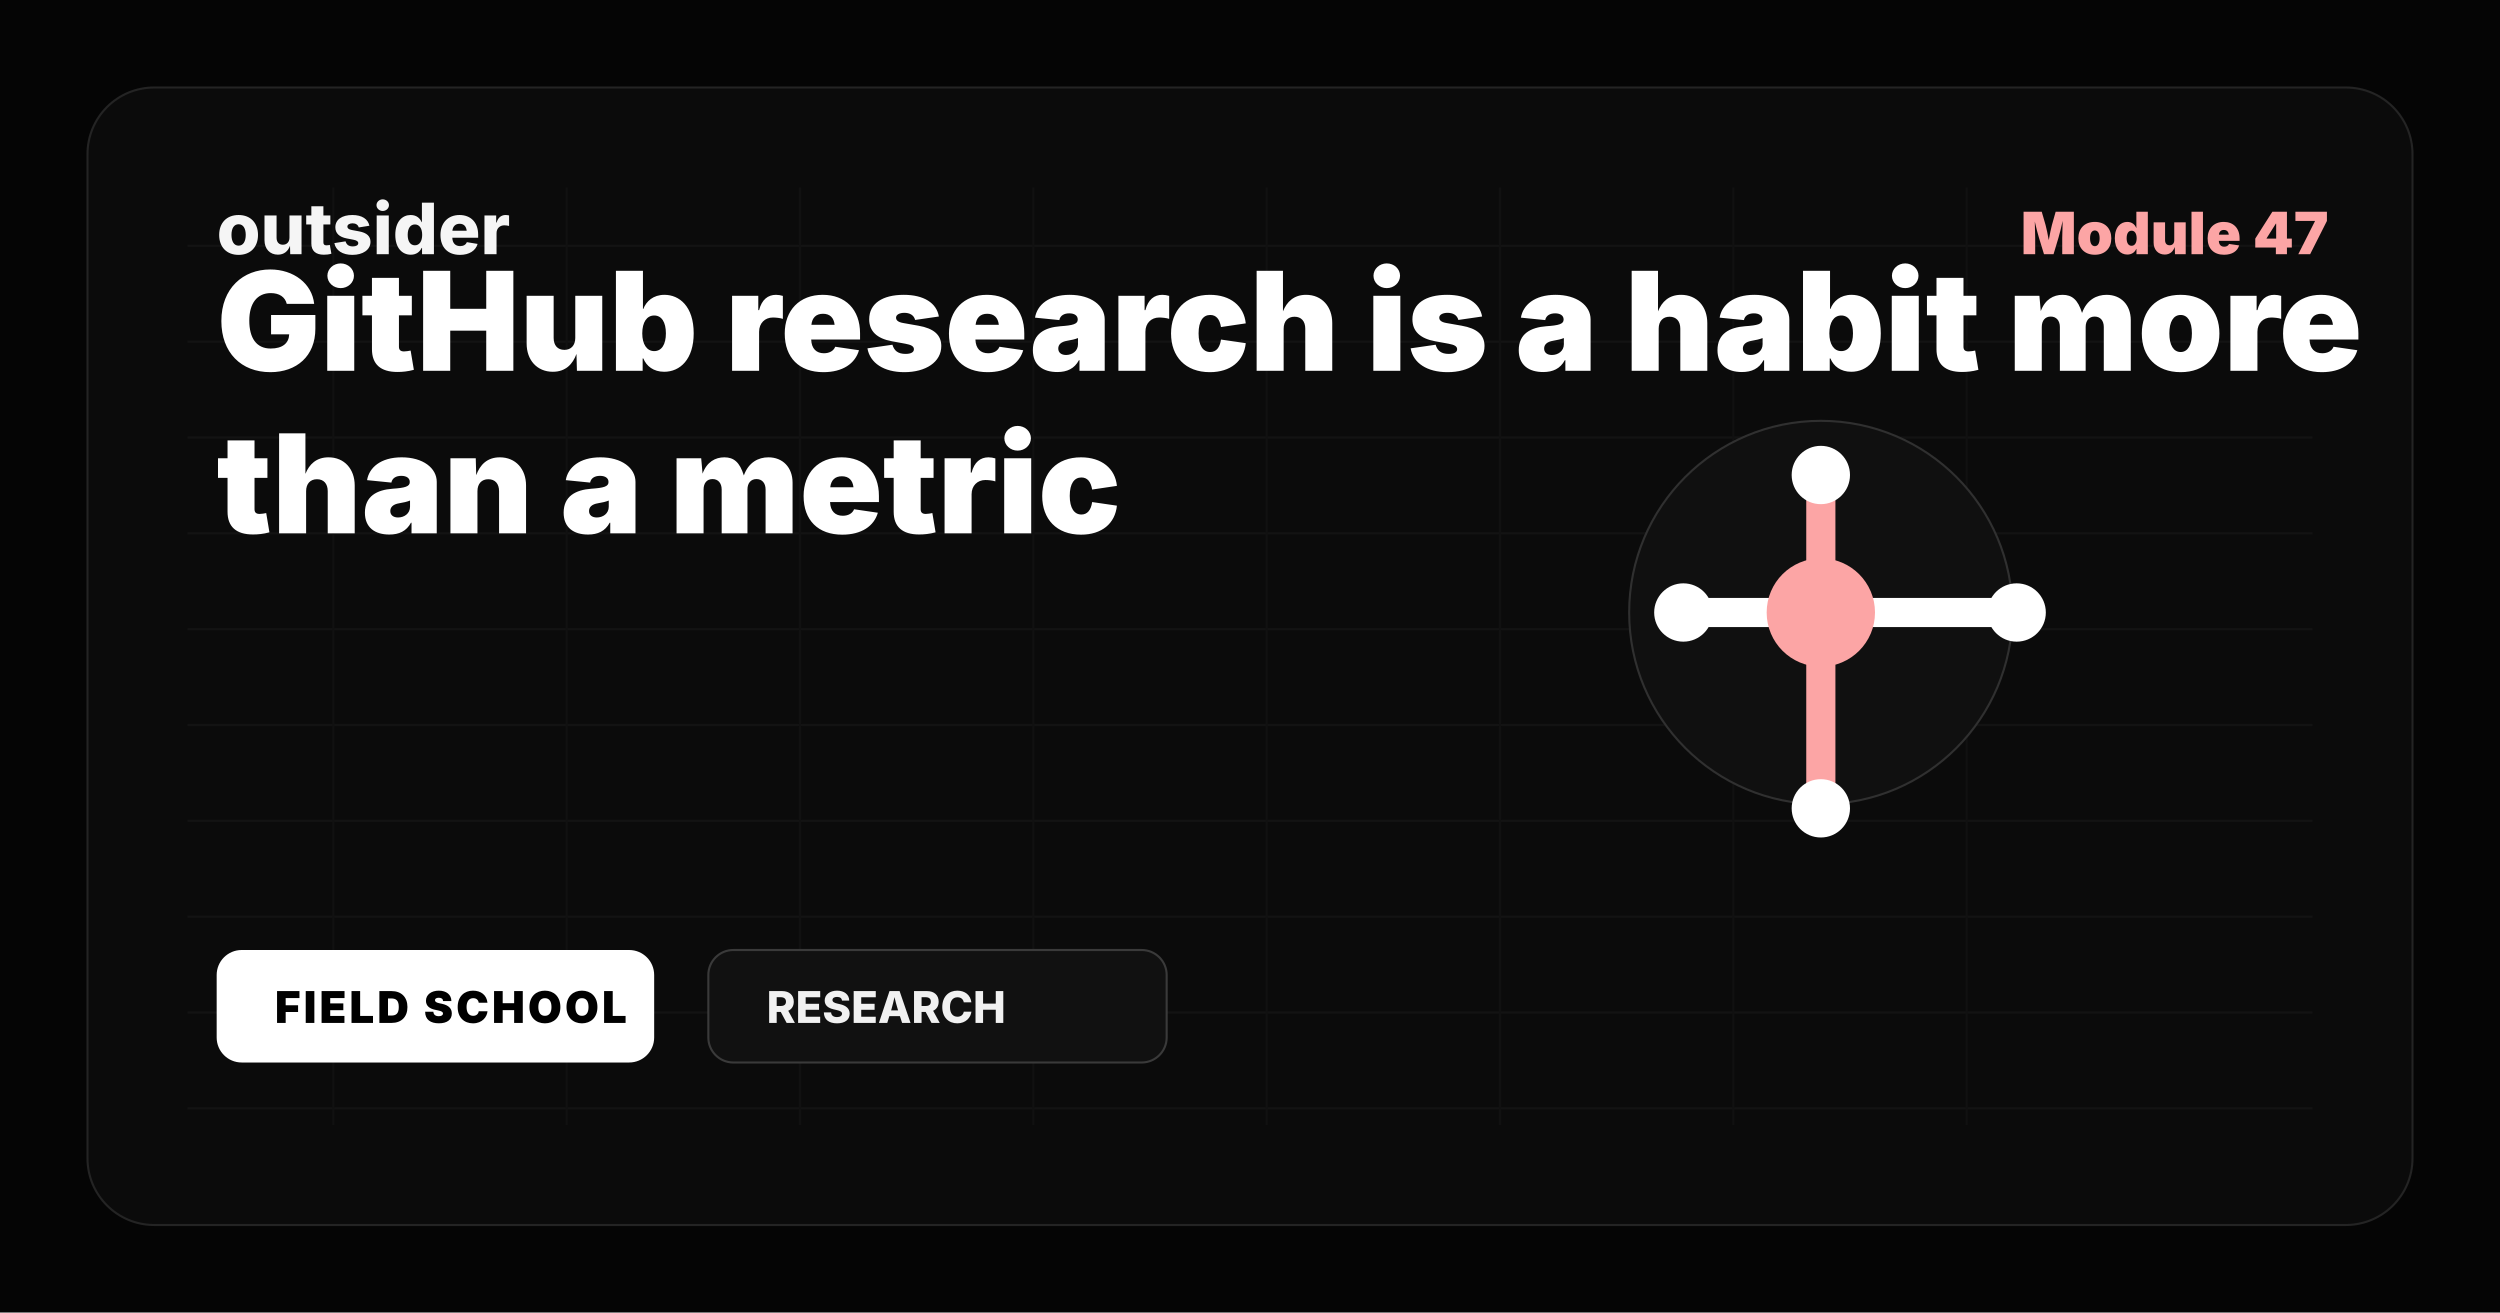
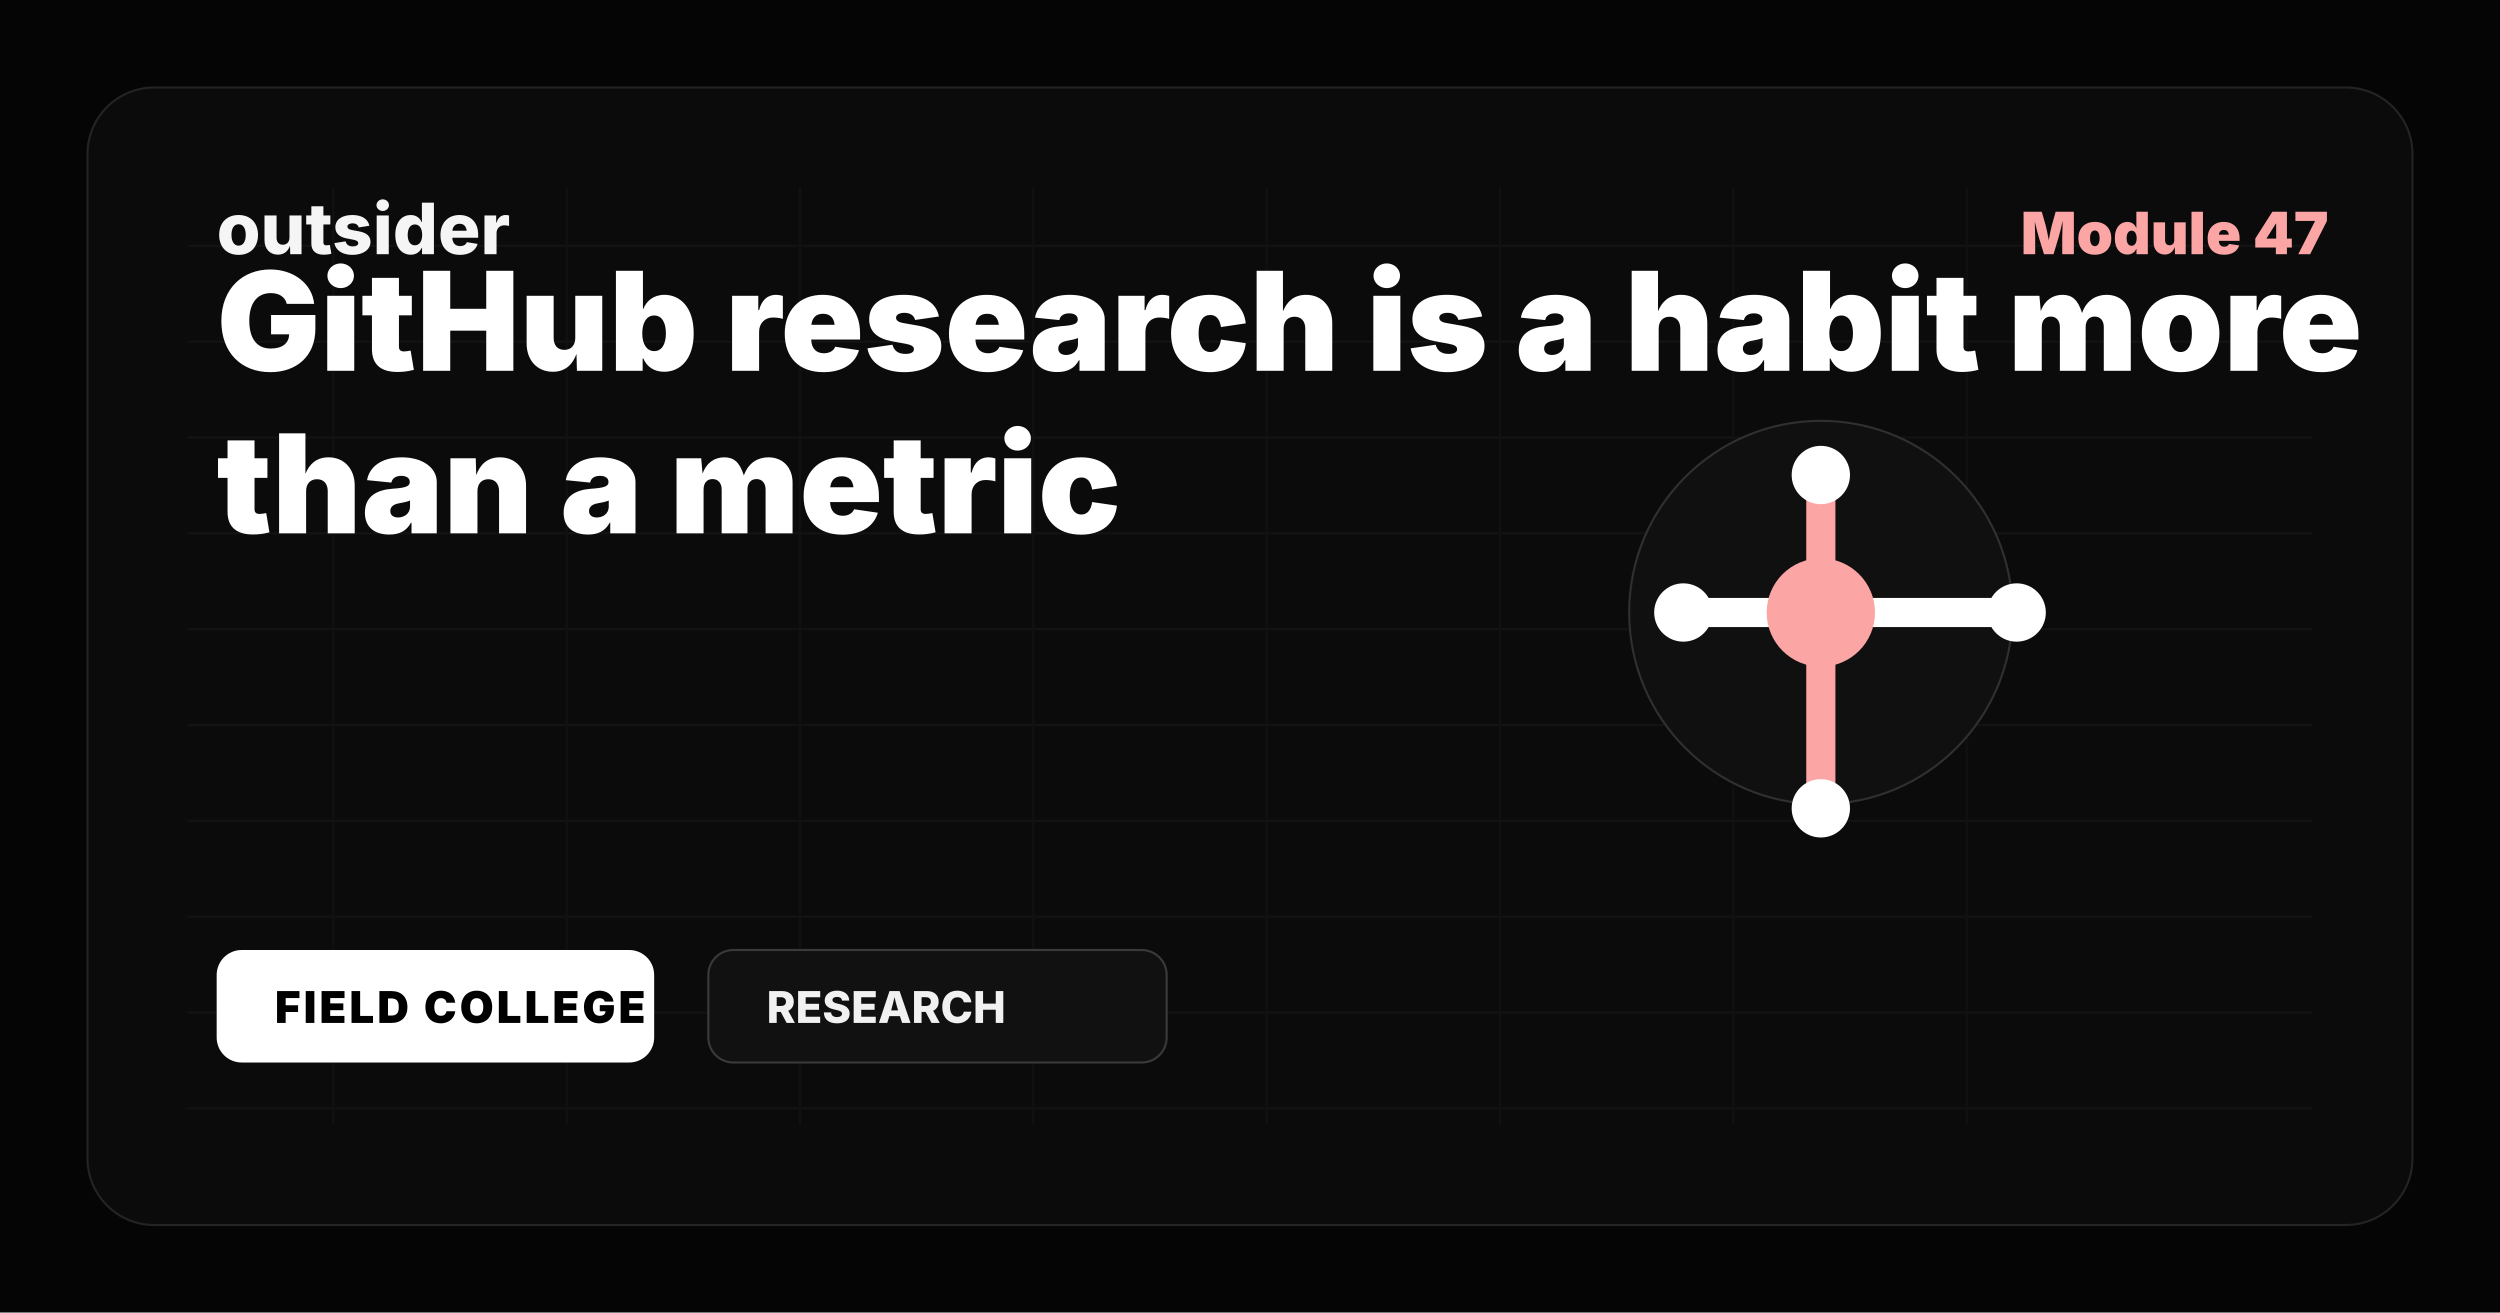
<svg xmlns="http://www.w3.org/2000/svg" width="1200" height="630" viewBox="0 0 1200 630" fill="none">
  <rect width="1200" height="630" fill="#050505" />
  <rect x="42" y="42" width="1116" height="546" rx="32" fill="#0B0B0B" stroke="#242424" />
  <g opacity="0.55">
    <path d="M90 118H1110" stroke="#191919" />
    <path d="M90 164H1110" stroke="#191919" />
    <path d="M90 210H1110" stroke="#191919" />
    <path d="M90 256H1110" stroke="#191919" />
    <path d="M90 302H1110" stroke="#191919" />
    <path d="M90 348H1110" stroke="#191919" />
    <path d="M90 394H1110" stroke="#191919" />
    <path d="M90 440H1110" stroke="#191919" />
    <path d="M90 486H1110" stroke="#191919" />
    <path d="M90 532H1110" stroke="#191919" />
    <path d="M160 90V540" stroke="#151515" />
    <path d="M272 90V540" stroke="#151515" />
    <path d="M384 90V540" stroke="#151515" />
    <path d="M496 90V540" stroke="#151515" />
    <path d="M608 90V540" stroke="#151515" />
    <path d="M720 90V540" stroke="#151515" />
    <path d="M832 90V540" stroke="#151515" />
    <path d="M944 90V540" stroke="#151515" />
  </g>
  <text x="104" y="122" fill="#F5F5F5" font-family="Inter, Arial, sans-serif" font-size="34" font-weight="800">outsider</text>
  <text x="970" y="122" fill="#FCA5A5" font-family="Inter, Arial, sans-serif" font-size="28" font-weight="900">Module 47</text>
  <text x="104" y="178" fill="#FFFFFF" font-family="Inter, Arial, sans-serif" font-size="66" font-weight="900">GitHub research is a habit more</text>
  <text x="104" y="256" fill="#FFFFFF" font-family="Inter, Arial, sans-serif" font-size="66" font-weight="900">than a metric</text>
  <rect x="104" y="456" width="210" height="54" rx="12" fill="#FFFFFF" />
-   <text x="132" y="491" fill="#000000" font-family="Inter, Arial, sans-serif" font-size="21" font-weight="900" letter-spacing="1.5">FIELD SCHOOL</text>
+   <text x="132" y="491" fill="#000000" font-family="Inter, Arial, sans-serif" font-size="21" font-weight="900" letter-spacing="1.5">FIELD COLLEGE</text>
  <rect x="340" y="456" width="220" height="54" rx="12" fill="#111111" stroke="#3A3A3A" />
  <text x="368" y="491" fill="#F1F1F1" font-family="Inter, Arial, sans-serif" font-size="21" font-weight="800">RESEARCH</text>
  <g transform="translate(780 200)">
    <circle cx="94" cy="94" r="92" fill="#101010" stroke="#303030" />
    <path d="M94 28V188" stroke="#FCA5A5" stroke-width="14" stroke-linecap="round" />
    <path d="M28 94H188" stroke="#FFFFFF" stroke-width="14" stroke-linecap="round" />
    <circle cx="94" cy="94" r="26" fill="#FCA5A5" />
    <circle cx="94" cy="28" r="14" fill="#FFFFFF" />
    <circle cx="188" cy="94" r="14" fill="#FFFFFF" />
    <circle cx="94" cy="188" r="14" fill="#FFFFFF" />
    <circle cx="28" cy="94" r="14" fill="#FFFFFF" />
  </g>
</svg>
